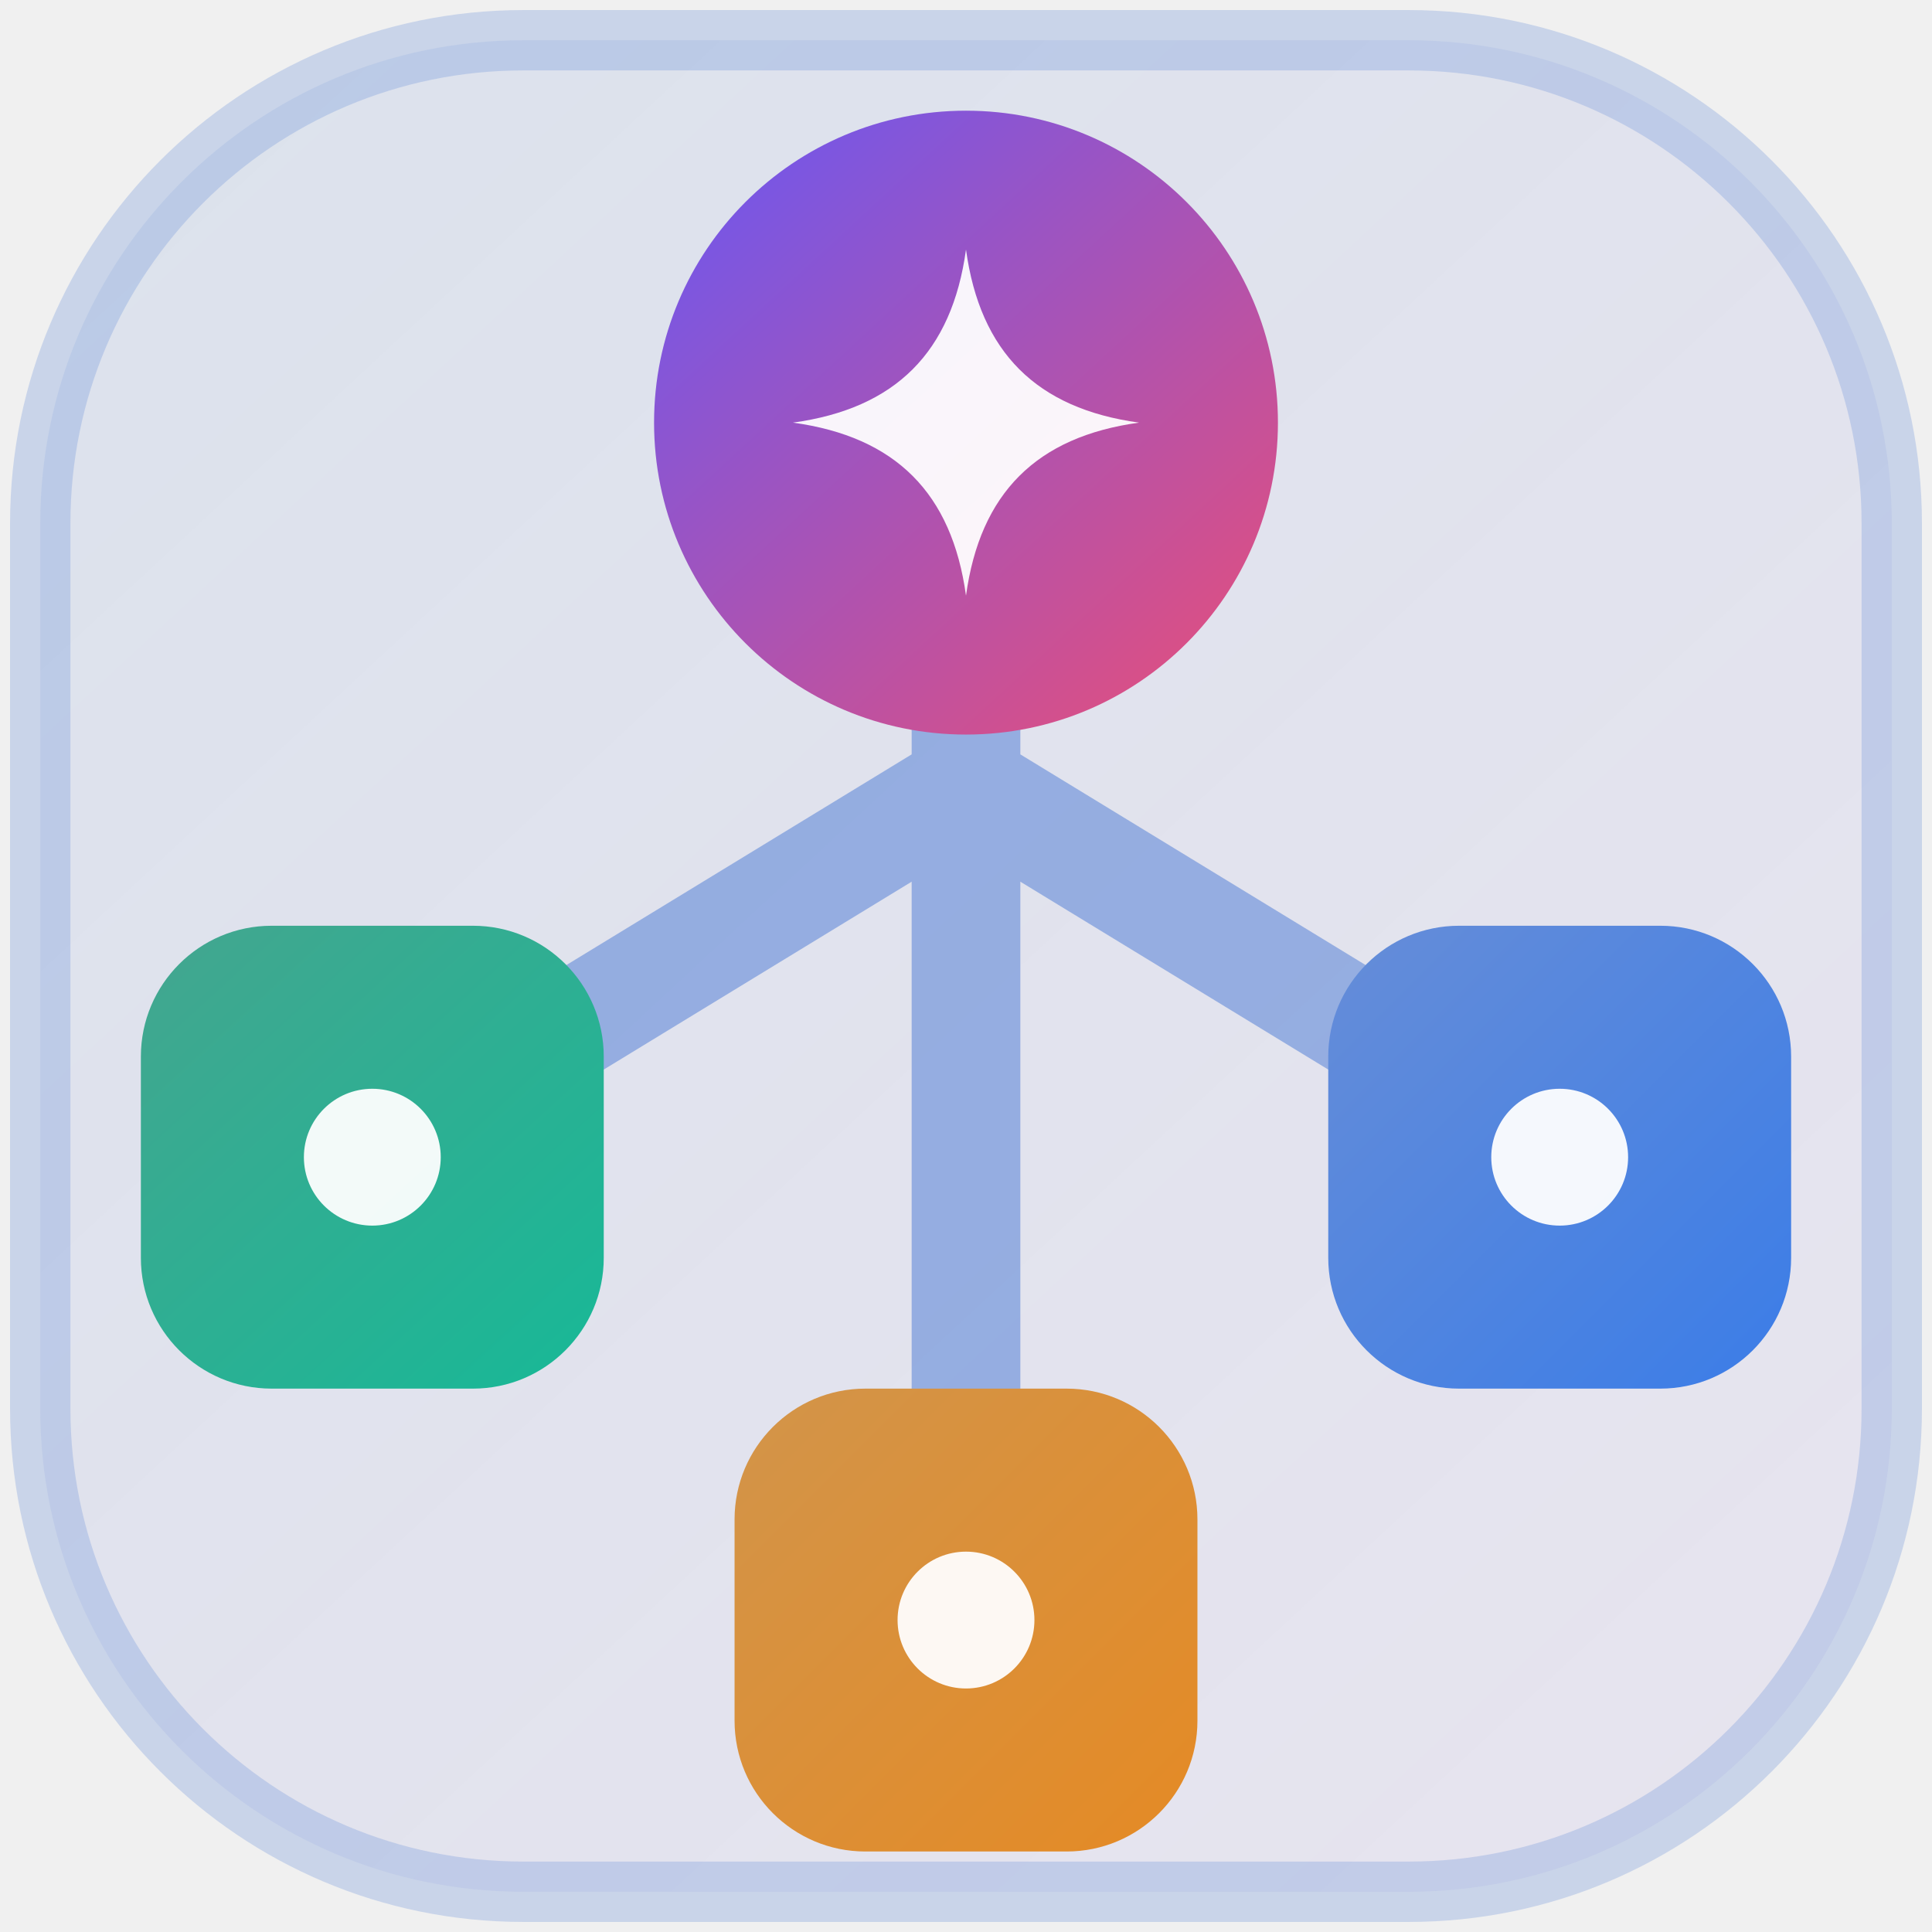
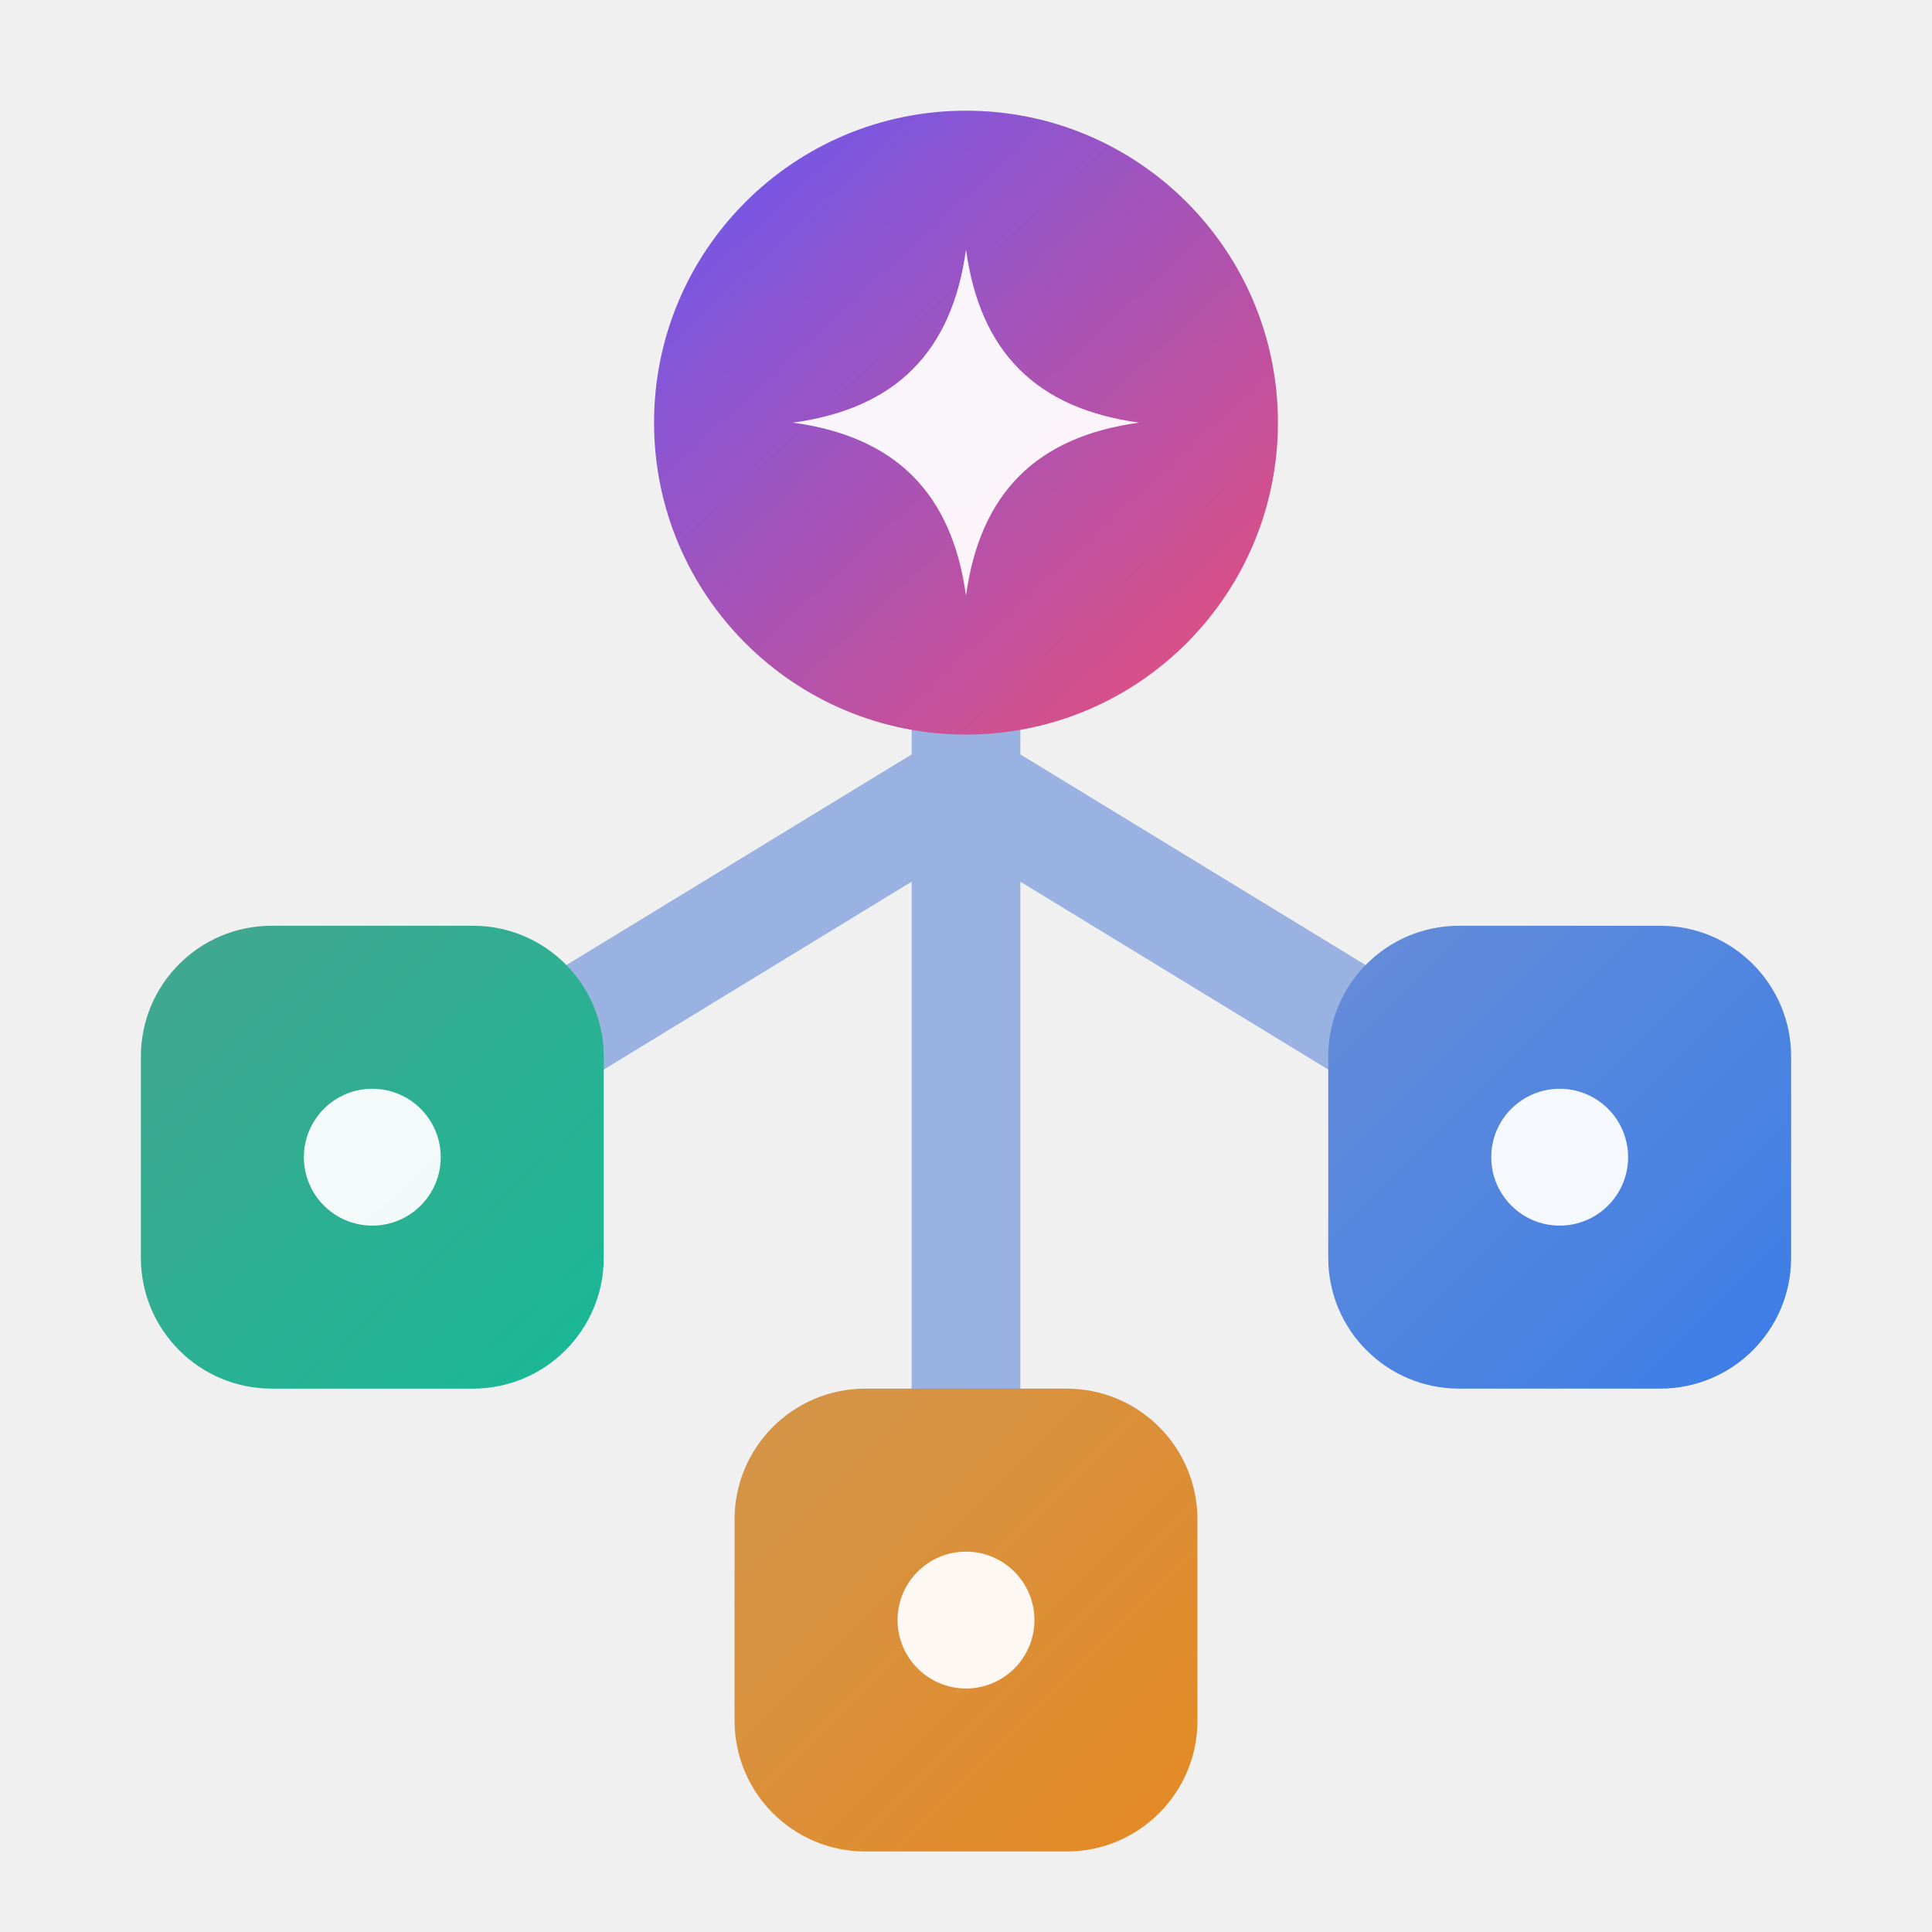
<svg xmlns="http://www.w3.org/2000/svg" viewBox="0 0 48 48" role="img" aria-labelledby="title desc">
  <defs>
-     <linearGradient id="tileGradient" x1="5" y1="4" x2="43" y2="45" gradientUnits="userSpaceOnUse">
-       <stop stop-color="#668dd8" stop-opacity=".14" />
-       <stop offset="1" stop-color="#8875de" stop-opacity=".1" />
-     </linearGradient>
    <linearGradient id="hubGradient" x1="18" y1="4" x2="30" y2="17" gradientUnits="userSpaceOnUse">
      <stop stop-color="#7457e8" />
      <stop offset="1" stop-color="#de4f82" />
    </linearGradient>
    <linearGradient id="mintGradient" x1="4" y1="23" x2="15" y2="35" gradientUnits="userSpaceOnUse">
      <stop stop-color="#43a68f" />
      <stop offset="1" stop-color="#16b997" />
    </linearGradient>
    <linearGradient id="oceanGradient" x1="33" y1="23" x2="45" y2="35" gradientUnits="userSpaceOnUse">
      <stop stop-color="#668dd8" />
      <stop offset="1" stop-color="#397ce8" />
    </linearGradient>
    <linearGradient id="amberGradient" x1="19" y1="35" x2="30" y2="46" gradientUnits="userSpaceOnUse">
      <stop stop-color="#d39448" />
      <stop offset="1" stop-color="#e58a24" />
    </linearGradient>
  </defs>
  <style>
-     .tile{fill:url(#tileGradient);stroke:#668dd8;stroke-opacity:.28;stroke-width:1.5}
    .link{fill:none;stroke:#668dd8;stroke-opacity:.62;stroke-width:2.7;stroke-linecap:round;stroke-linejoin:round}
    .hub{fill:url(#hubGradient)}
    .left{fill:url(#mintGradient)}
    .right{fill:url(#oceanGradient)}
    .center{fill:url(#amberGradient)}
    .detail{fill:#fff;fill-opacity:.94}
-     @media(prefers-color-scheme:dark){.tile{stroke-opacity:.5}.link{stroke-opacity:.78}.detail{fill-opacity:.88}}
+     @media(prefers-color-scheme:dark){.link{stroke-opacity:.78}.detail{fill-opacity:.88}}
  </style>
-   <rect class="tile" x="1" y="1" width="46" height="46" rx="12" />
  <path class="link" d="M24 14.5v5M24 19.5 9.25 28.5M24 19.5l14.75 9M24 19.5v17" />
  <circle class="hub" cx="24" cy="10.5" r="7.75" />
  <path class="detail" d="M24 6.2c.35 2.55 1.75 3.95 4.3 4.3-2.55.35-3.95 1.75-4.3 4.3-.35-2.55-1.75-3.95-4.3-4.3 2.55-.35 3.95-1.75 4.3-4.3Z" />
  <rect class="left" x="3.5" y="23" width="11.5" height="11.5" rx="3.25" />
  <rect class="center" x="18.25" y="34.5" width="11.5" height="11.5" rx="3.25" />
  <rect class="right" x="33" y="23" width="11.5" height="11.5" rx="3.25" />
  <circle class="detail" cx="9.25" cy="28.75" r="1.7" />
  <circle class="detail" cx="24" cy="40.25" r="1.7" />
  <circle class="detail" cx="38.75" cy="28.75" r="1.7" />
</svg>
